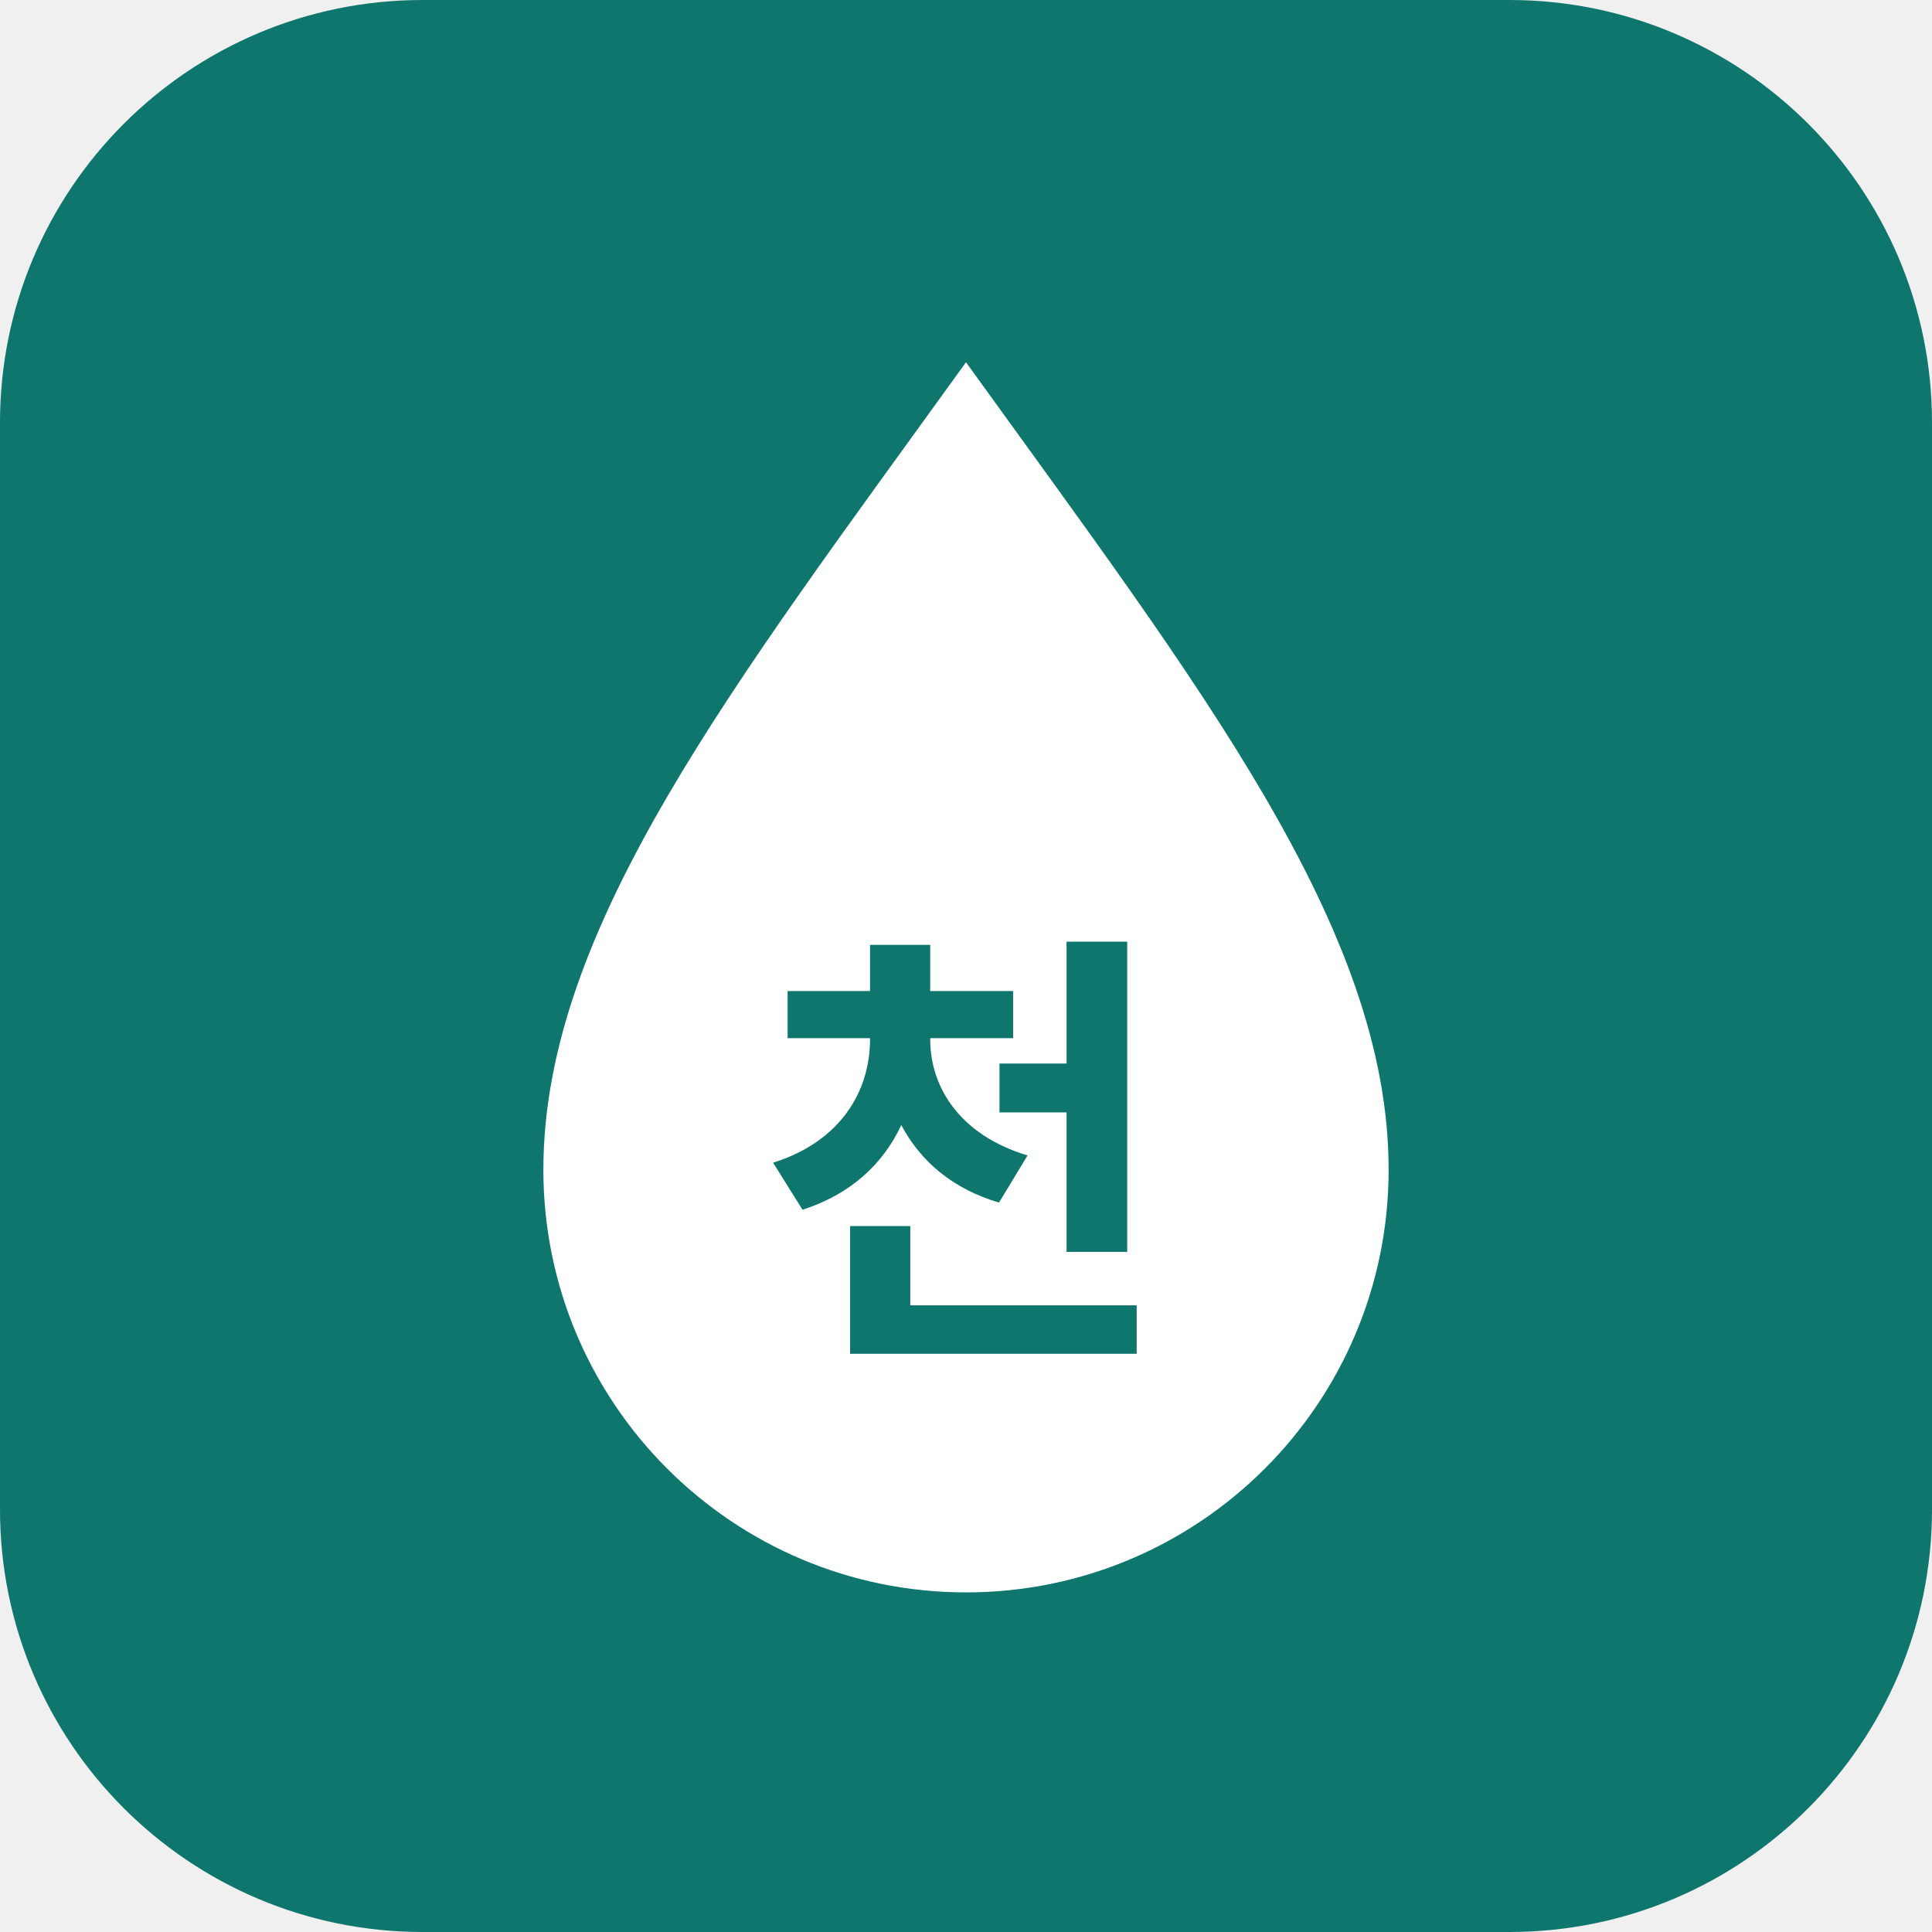
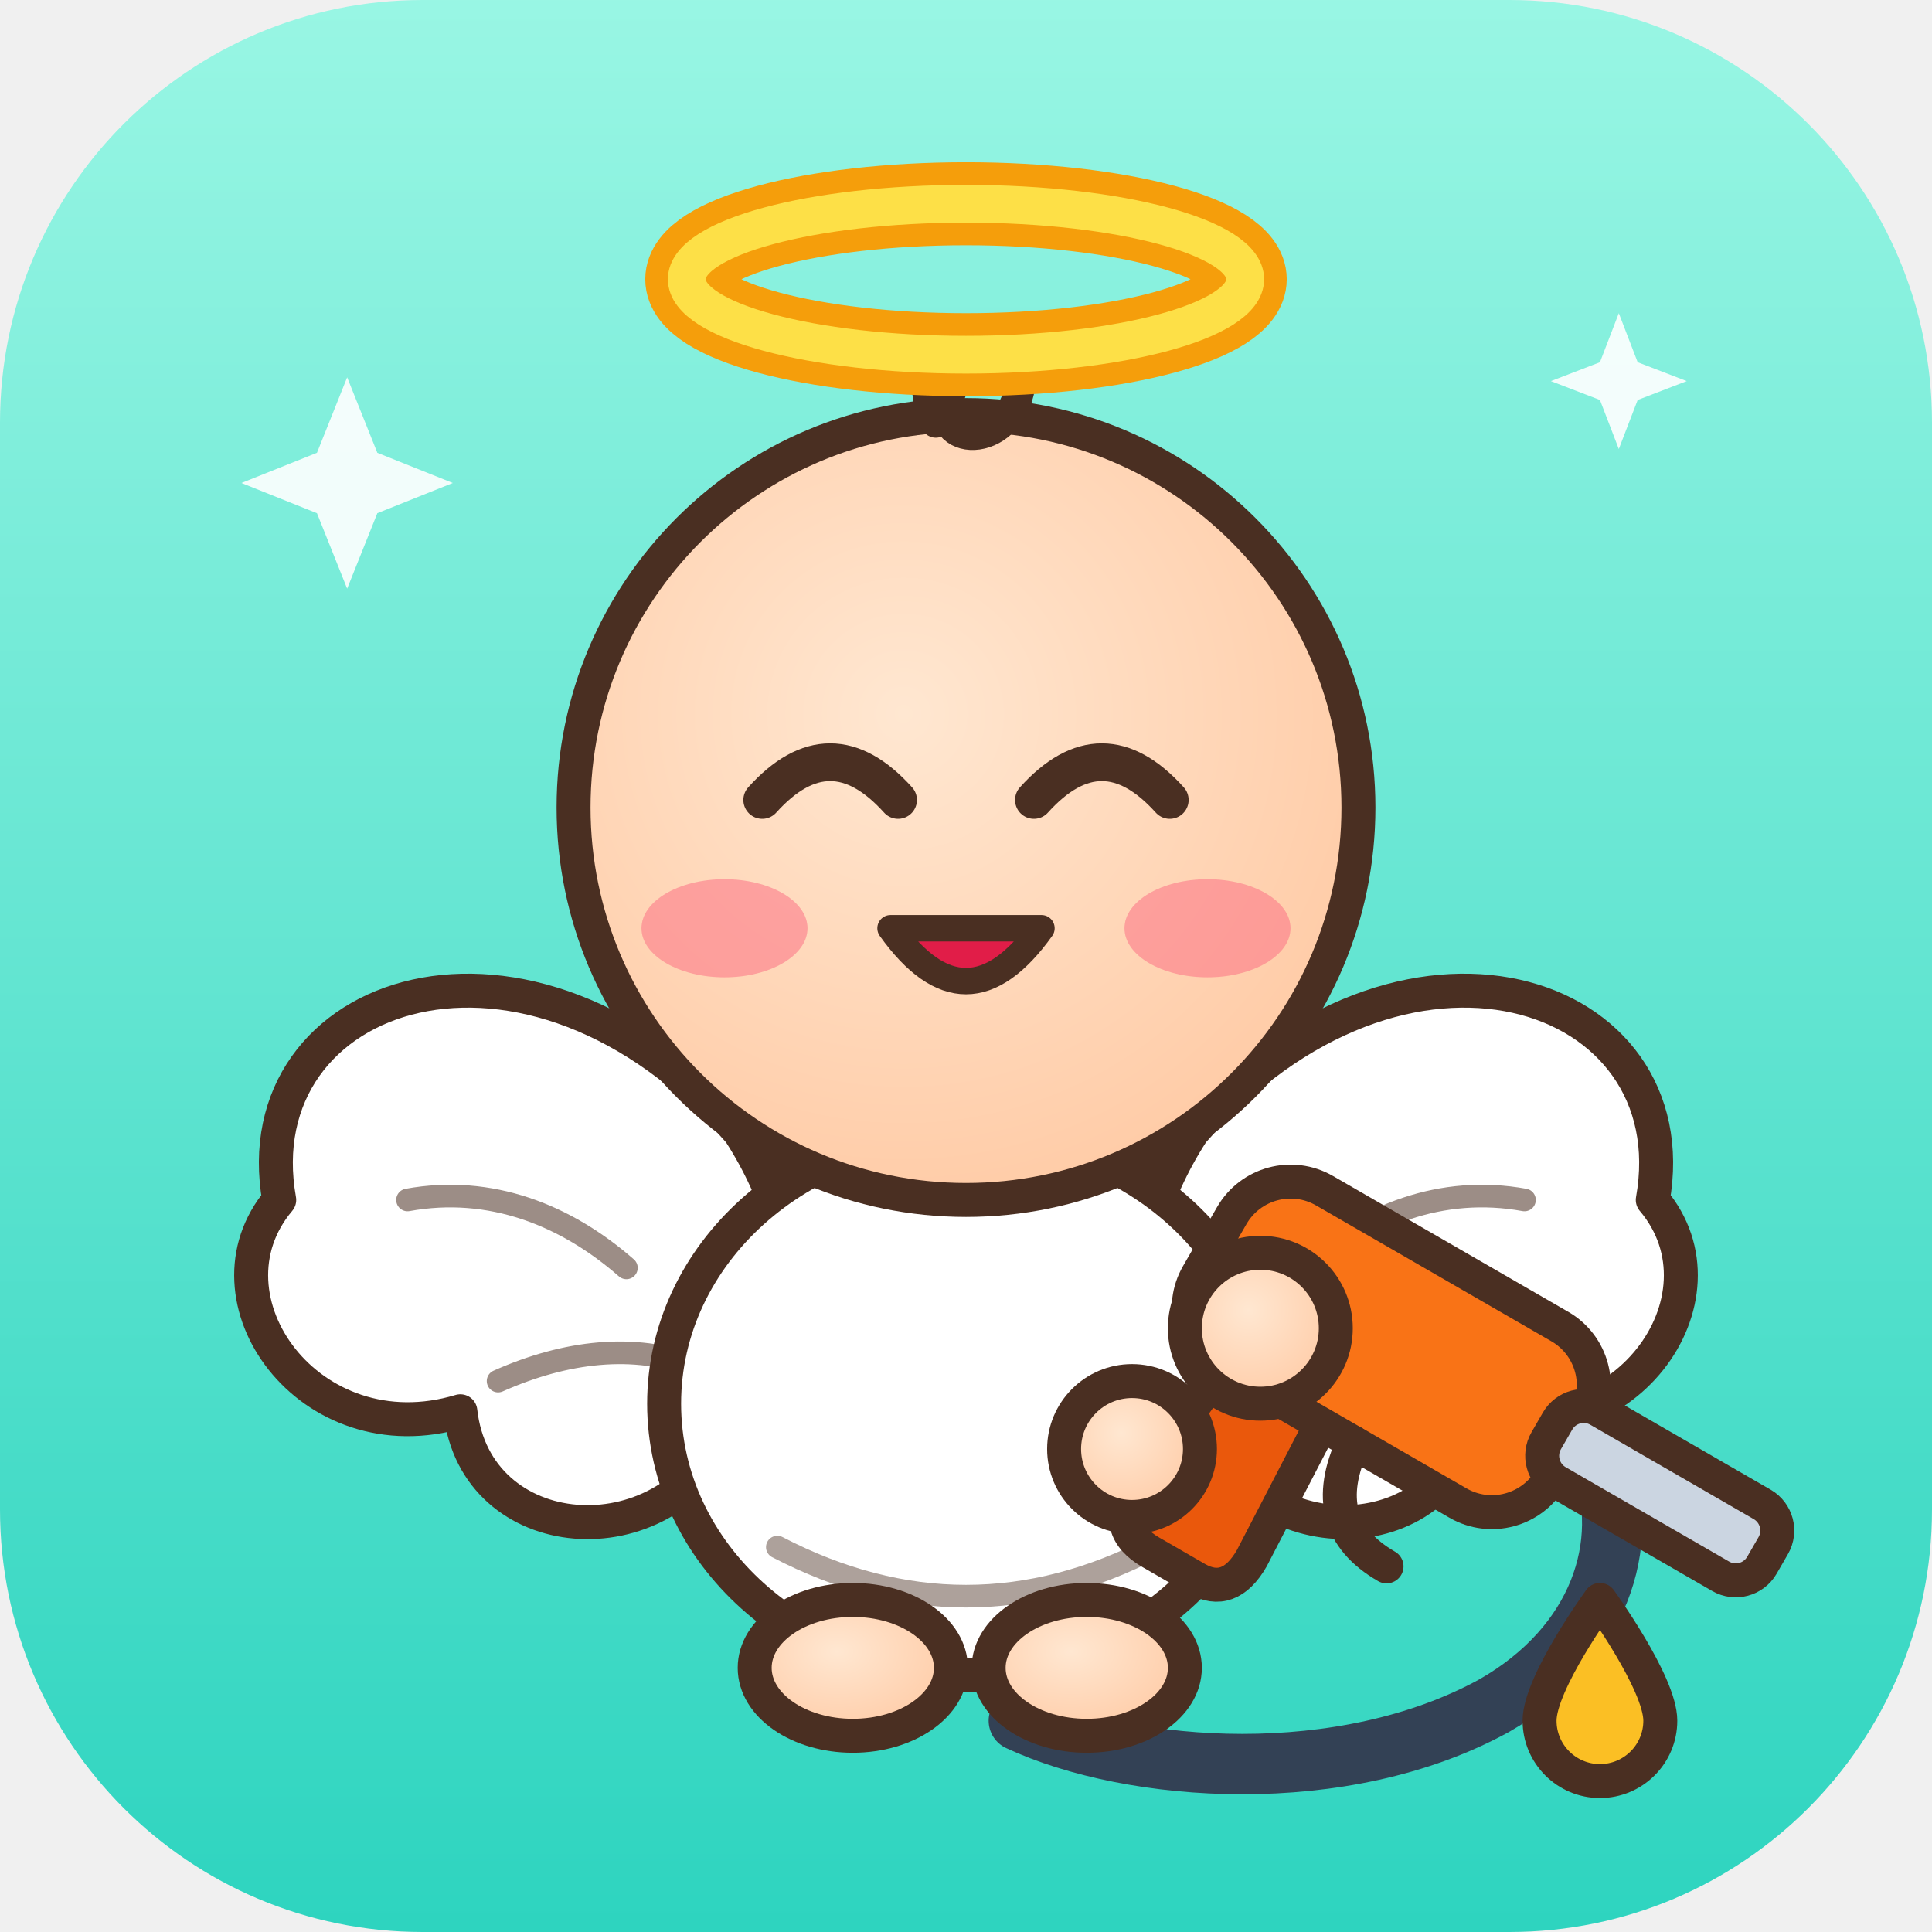
<svg xmlns="http://www.w3.org/2000/svg" viewBox="0 0 512 512">
-   <rect width="512" height="512" rx="112" fill="#0f766e" />
-   <path d="M256 96c-62 86-112 150-112 214a112 112 0 0 0 224 0c0-64-50-128-112-214z" fill="#fff" />
-   <text x="256" y="350" font-family="Malgun Gothic, Apple SD Gothic Neo, sans-serif" font-size="120" font-weight="700" fill="#0f766e" text-anchor="middle">천</text>
+   <defs>
+     <linearGradient id="bg" x1="0" y1="0" x2="0" y2="1">
+       <stop offset="0" stop-color="#99f6e4" />
+       <stop offset="1" stop-color="#2dd4bf" />
+     </linearGradient>
+     <radialGradient id="skin" cx=".42" cy=".38" r=".7">
+       <stop offset="0" stop-color="#ffe7d1" />
+       <stop offset="1" stop-color="#ffc9a3" />
+     </radialGradient>
+   </defs>
+   <g stroke="#4a2f22" stroke-width="9" stroke-linecap="round" stroke-linejoin="round">
+     <rect x="0" y="0" width="512" height="512" rx="112" fill="url(#bg)" stroke="none" />
+     <path d="M84 120 l8 -20 l8 20 l20 8 l-20 8 l-8 20 l-8 -20 l-20 -8z" fill="#fff" stroke="none" opacity=".9" />
+     <path d="M424 96 l5 -13 l5 13 l13 5 l-13 5 l-5 13 l-5 -13 l-13 -5z" fill="#fff" stroke="none" opacity=".9" />
+     <path d="M196 300 C140 236 64 262 74 318 C52 344 82 386 122 374 C126 410 176 414 192 380 C214 372 218 334 196 300Z" fill="#fff" />
+     <path d="M316 300 C372 236 448 262 438 318 C460 344 430 386 390 374 C386 410 336 414 320 380 C298 372 294 334 316 300Z" fill="#fff" />
+     <path d="M108 318 C130 314 150 322 166 336 M132 366 C150 358 168 356 184 362" fill="none" stroke-width="6" opacity=".55" />
+     <path d="M404 318 C382 314 362 322 346 336 M380 366 C362 358 344 356 328 362" fill="none" stroke-width="6" opacity=".55" />
+     <path d="M352 352 C430 344 452 420 396 452 C356 474 300 470 270 456" fill="none" stroke="#334155" stroke-width="16" />
+     <ellipse cx="256" cy="372" rx="80" ry="72" fill="#fff" />
+     <path d="M206 410 Q256 436 306 410" fill="none" stroke-width="6" opacity=".45" />
+     <ellipse cx="226" cy="442" rx="26" ry="18" fill="url(#skin)" />
+     <ellipse cx="288" cy="442" rx="26" ry="18" fill="url(#skin)" />
+     <g transform="rotate(30 360 360)">
+       <path d="M330 376 L326 420 Q326 432 338 432 L352 432 Q362 432 362 420 L360 376Z" fill="#ea580c" />
+       <rect x="312" y="326" width="108" height="54" rx="18" fill="#f97316" />
+       <rect x="414" y="340" width="66" height="22" rx="8" fill="#cbd5e1" />
+       <path d="M370 380 Q372 404 394 404" fill="none" />
+     </g>
+     <path d="M424 424 C424 424 408 446 408 456 a16 16 0 0 0 32 0 C440 446 424 424 424 424Z" fill="#fbbf24" />
+     <circle cx="334" cy="352" r="20" fill="url(#skin)" />
+     <circle cx="300" cy="384" r="18" fill="url(#skin)" />
+     <circle cx="256" cy="214" r="104" fill="url(#skin)" />
+     <path d="M248 112 C236 86 276 80 270 104 C266 120 246 118 252 104" fill="none" stroke-width="8" />
+     <path d="M202 212 Q220 192 238 212" fill="none" stroke-width="10" />
+     <path d="M274 212 Q292 192 310 212" fill="none" stroke-width="10" />
+     <ellipse cx="192" cy="246" rx="22" ry="13" fill="#fb7185" stroke="none" opacity=".55" />
+     <ellipse cx="320" cy="246" rx="22" ry="13" fill="#fb7185" stroke="none" opacity=".55" />
+     <path d="M236 246 Q256 274 276 246 Z" fill="#e11d48" stroke-width="7" />
+     <ellipse cx="256" cy="74" rx="74" ry="20" fill="none" stroke="#f59e0b" stroke-width="22" />
+     <ellipse cx="256" cy="74" rx="74" ry="20" fill="none" stroke="#fde047" stroke-width="10" />
+   </g>
</svg>
